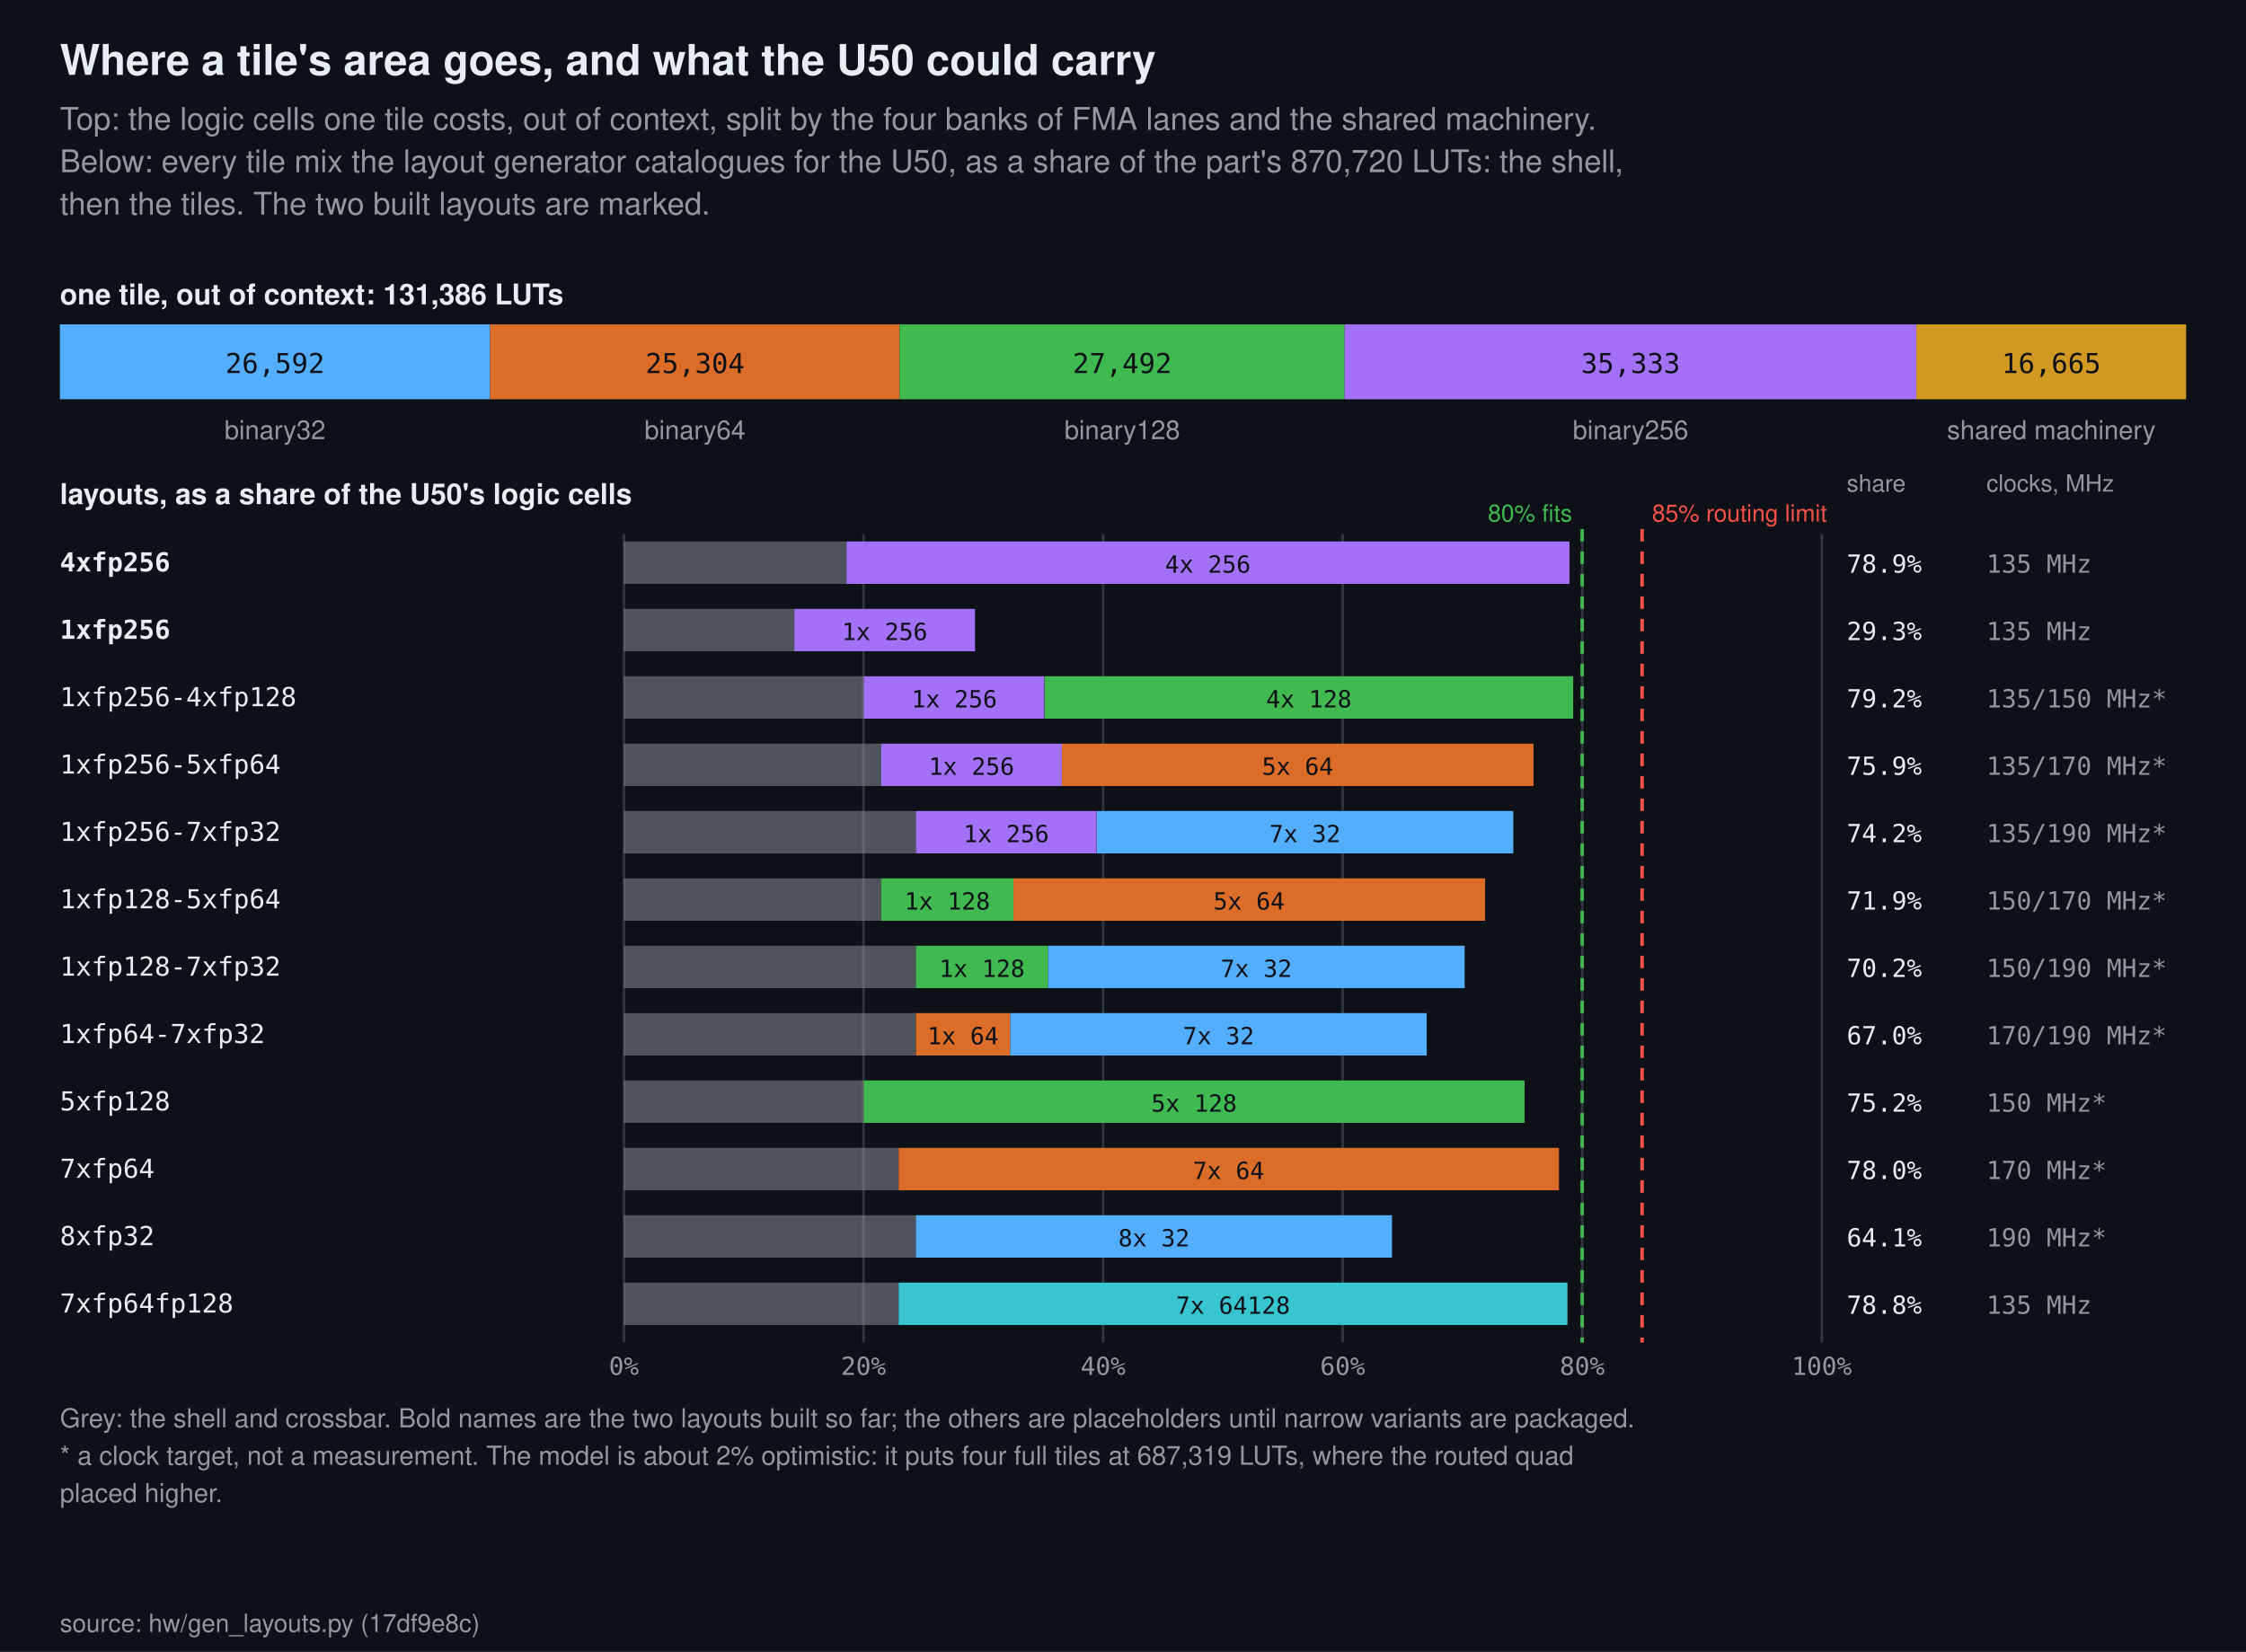
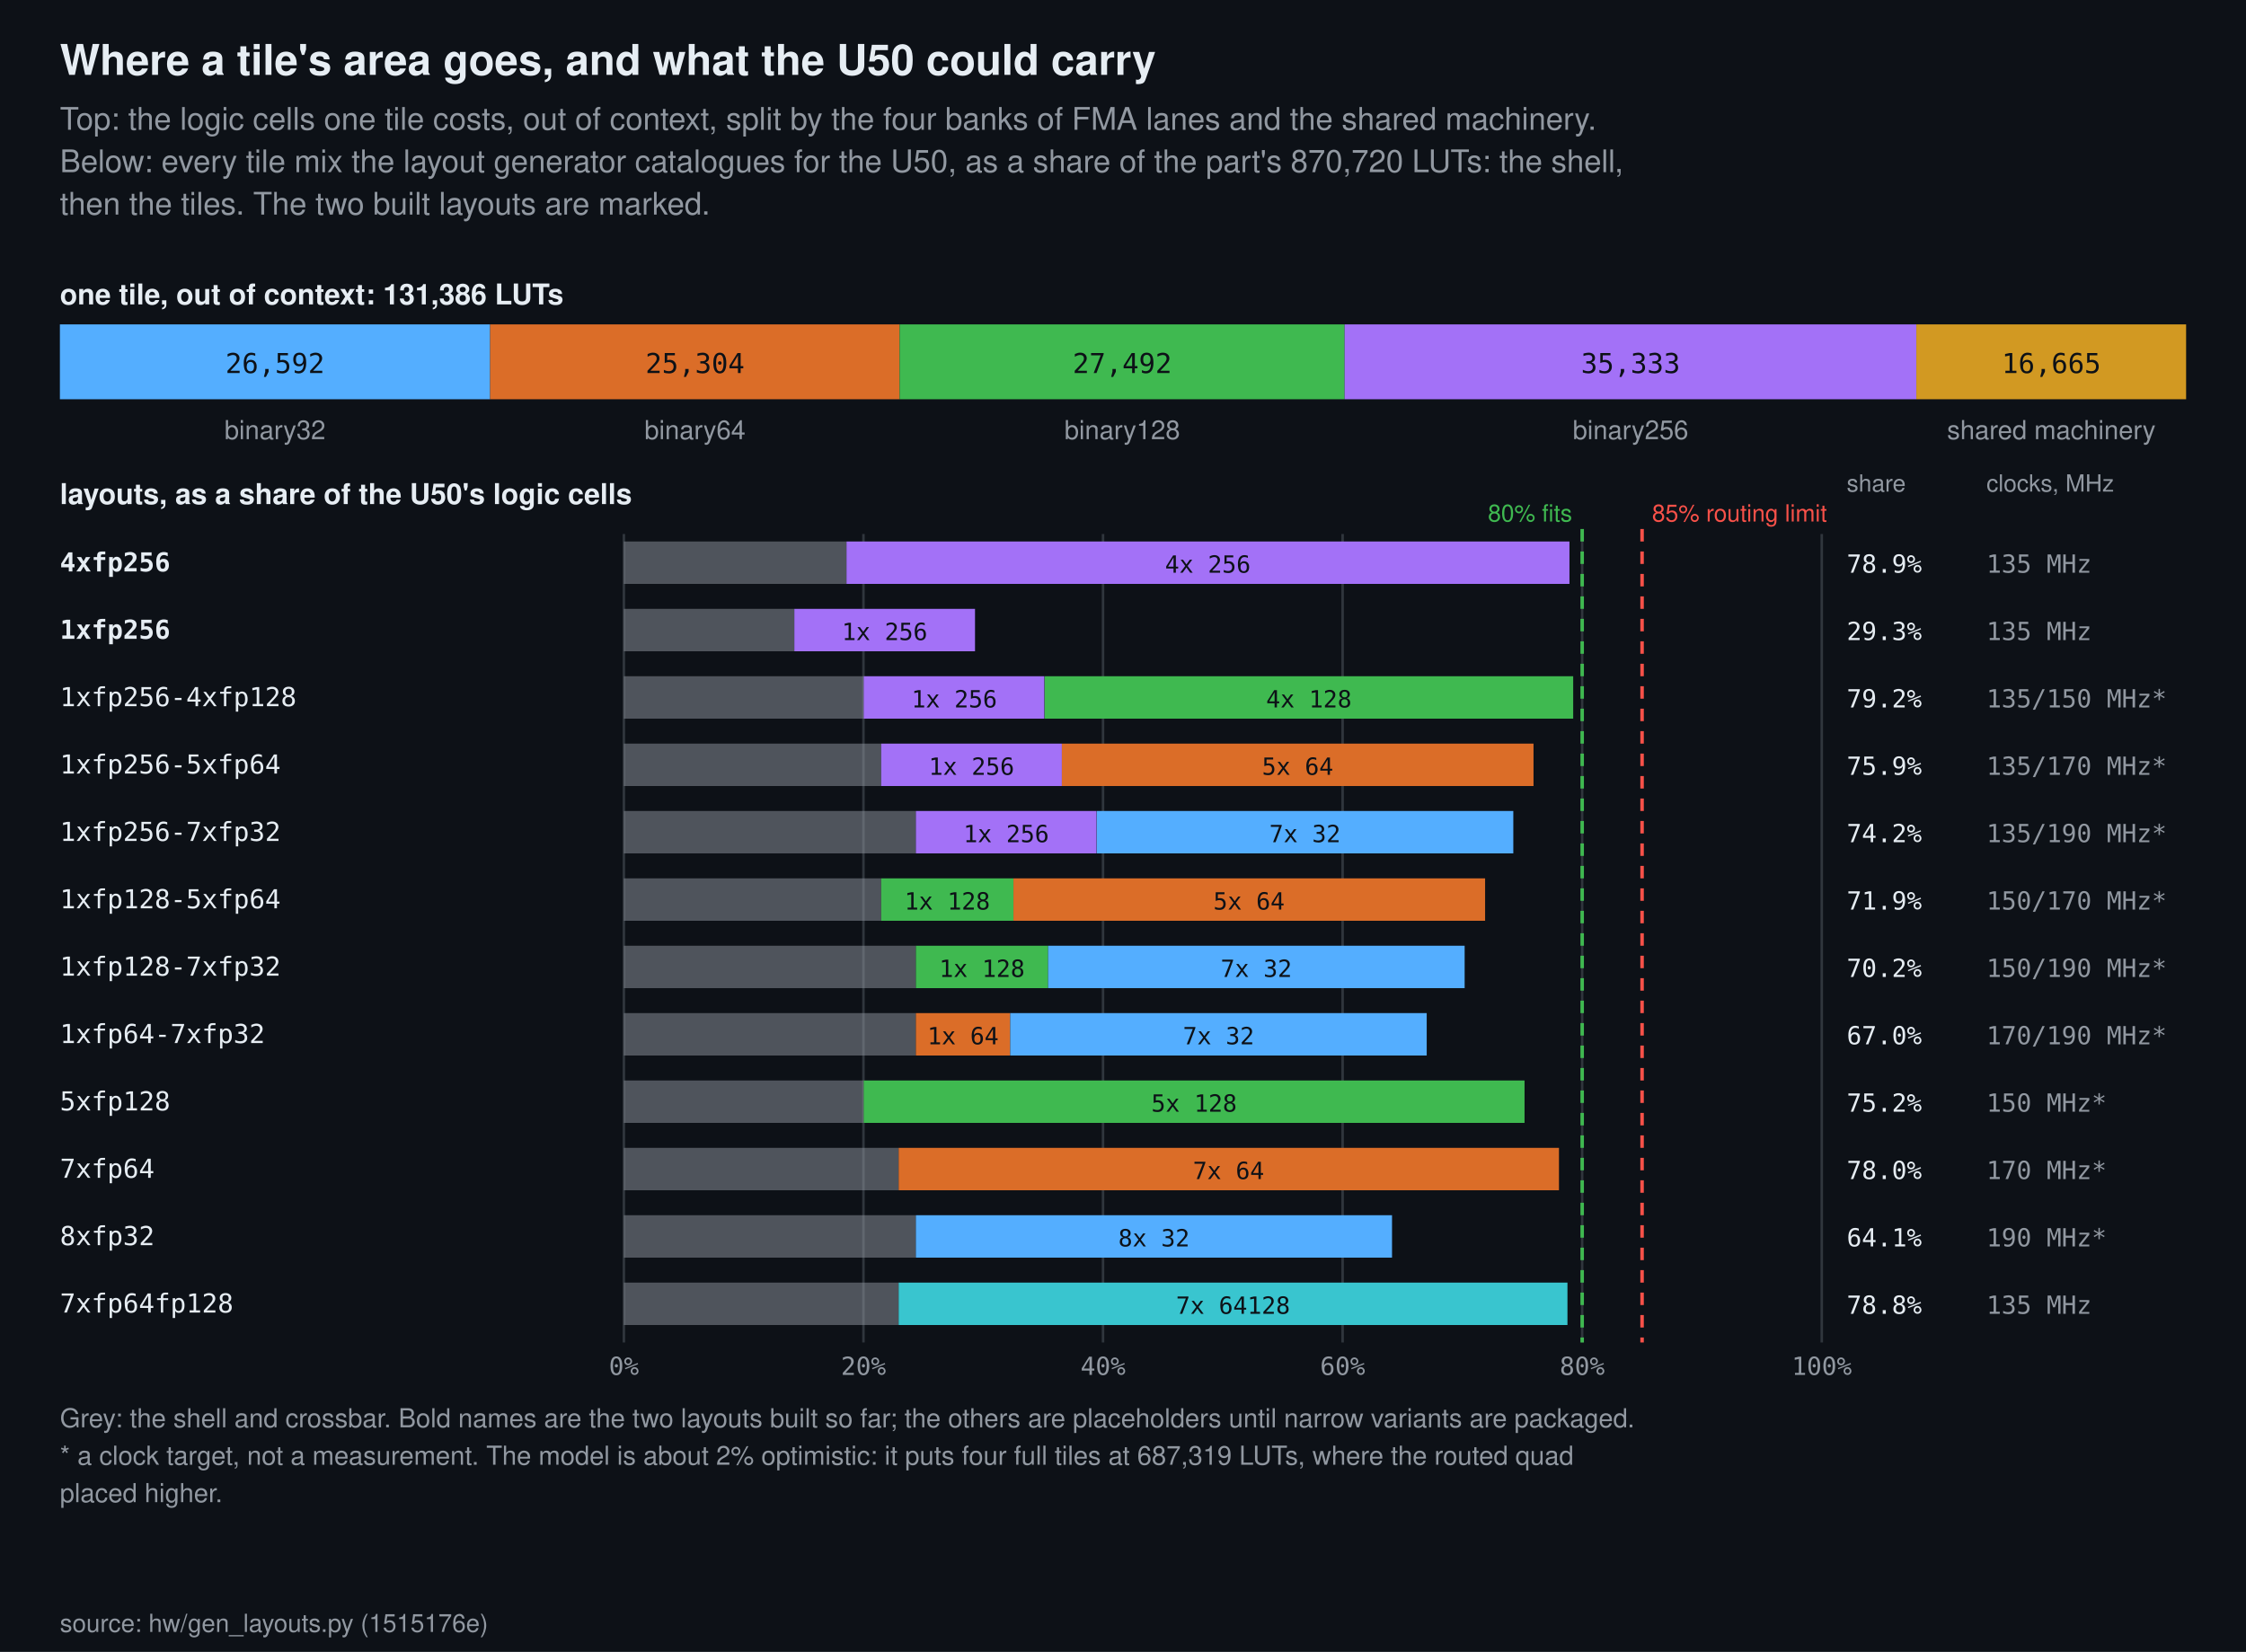
<svg xmlns="http://www.w3.org/2000/svg" width="900" height="662" viewBox="0 0 900 662" role="img" aria-label="One tile's logic cells by bank, and the 12 layouts the layout generator derives for the U50, each as a share of the part: four full tiles fit at 78.9%.">
  <rect width="900" height="662" fill="#0d1117" />
  <text x="24.0" y="30.0" font-family="-apple-system,BlinkMacSystemFont,'Segoe UI',Helvetica,Arial,sans-serif" font-size="17" fill="#e6edf3" font-weight="600">Where a tile's area goes, and what the U50 could carry</text>
  <text x="24.0" y="52.0" font-family="-apple-system,BlinkMacSystemFont,'Segoe UI',Helvetica,Arial,sans-serif" font-size="12.5" fill="#9198a1">Top: the logic cells one tile costs, out of context, split by the four banks of FMA lanes and the shared machinery.</text>
  <text x="24.0" y="69.0" font-family="-apple-system,BlinkMacSystemFont,'Segoe UI',Helvetica,Arial,sans-serif" font-size="12.5" fill="#9198a1">Below: every tile mix the layout generator catalogues for the U50, as a share of the part's 870,720 LUTs: the shell,</text>
  <text x="24.0" y="86.0" font-family="-apple-system,BlinkMacSystemFont,'Segoe UI',Helvetica,Arial,sans-serif" font-size="12.5" fill="#9198a1">then the tiles. The two built layouts are marked.</text>
  <rect x="24.0" y="130.0" width="172.4" height="30.0" fill="#54aeff" />
  <text x="110.2" y="149.5" font-family="ui-monospace,SFMono-Regular,'SF Mono',Menlo,Consolas,monospace" font-size="11" fill="#0d1117" text-anchor="middle">26,592</text>
  <text x="110.2" y="176.0" font-family="-apple-system,BlinkMacSystemFont,'Segoe UI',Helvetica,Arial,sans-serif" font-size="10.5" fill="#9198a1" text-anchor="middle">binary32</text>
  <rect x="196.4" y="130.0" width="164.1" height="30.0" fill="#db6d28" />
  <text x="278.5" y="149.5" font-family="ui-monospace,SFMono-Regular,'SF Mono',Menlo,Consolas,monospace" font-size="11" fill="#0d1117" text-anchor="middle">25,304</text>
  <text x="278.5" y="176.0" font-family="-apple-system,BlinkMacSystemFont,'Segoe UI',Helvetica,Arial,sans-serif" font-size="10.5" fill="#9198a1" text-anchor="middle">binary64</text>
  <rect x="360.5" y="130.0" width="178.3" height="30.0" fill="#3fb950" />
  <text x="449.7" y="149.5" font-family="ui-monospace,SFMono-Regular,'SF Mono',Menlo,Consolas,monospace" font-size="11" fill="#0d1117" text-anchor="middle">27,492</text>
  <text x="449.7" y="176.0" font-family="-apple-system,BlinkMacSystemFont,'Segoe UI',Helvetica,Arial,sans-serif" font-size="10.5" fill="#9198a1" text-anchor="middle">binary128</text>
  <rect x="538.8" y="130.0" width="229.1" height="30.0" fill="#a371f7" />
  <text x="653.4" y="149.5" font-family="ui-monospace,SFMono-Regular,'SF Mono',Menlo,Consolas,monospace" font-size="11" fill="#0d1117" text-anchor="middle">35,333</text>
  <text x="653.4" y="176.0" font-family="-apple-system,BlinkMacSystemFont,'Segoe UI',Helvetica,Arial,sans-serif" font-size="10.5" fill="#9198a1" text-anchor="middle">binary256</text>
  <rect x="767.9" y="130.0" width="108.1" height="30.0" fill="#d29922" />
  <text x="822.0" y="149.5" font-family="ui-monospace,SFMono-Regular,'SF Mono',Menlo,Consolas,monospace" font-size="11" fill="#0d1117" text-anchor="middle">16,665</text>
  <text x="822.0" y="176.0" font-family="-apple-system,BlinkMacSystemFont,'Segoe UI',Helvetica,Arial,sans-serif" font-size="10.5" fill="#9198a1" text-anchor="middle">shared machinery</text>
  <text x="24.0" y="122.0" font-family="-apple-system,BlinkMacSystemFont,'Segoe UI',Helvetica,Arial,sans-serif" font-size="11.5" fill="#e6edf3" font-weight="600">one tile, out of context: 131,386 LUTs</text>
  <text x="24.0" y="202.0" font-family="-apple-system,BlinkMacSystemFont,'Segoe UI',Helvetica,Arial,sans-serif" font-size="11.5" fill="#e6edf3" font-weight="600">layouts, as a share of the U50's logic cells</text>
  <line x1="250.0" y1="214.0" x2="250.0" y2="538.0" stroke="#30363d" stroke-width="1" />
  <text x="250.0" y="551.0" font-family="ui-monospace,SFMono-Regular,'SF Mono',Menlo,Consolas,monospace" font-size="10" fill="#9198a1" text-anchor="middle">0%</text>
  <line x1="346.0" y1="214.0" x2="346.0" y2="538.0" stroke="#30363d" stroke-width="1" />
  <text x="346.0" y="551.0" font-family="ui-monospace,SFMono-Regular,'SF Mono',Menlo,Consolas,monospace" font-size="10" fill="#9198a1" text-anchor="middle">20%</text>
  <line x1="442.0" y1="214.0" x2="442.0" y2="538.0" stroke="#30363d" stroke-width="1" />
  <text x="442.0" y="551.0" font-family="ui-monospace,SFMono-Regular,'SF Mono',Menlo,Consolas,monospace" font-size="10" fill="#9198a1" text-anchor="middle">40%</text>
  <line x1="538.0" y1="214.0" x2="538.0" y2="538.0" stroke="#30363d" stroke-width="1" />
  <text x="538.0" y="551.0" font-family="ui-monospace,SFMono-Regular,'SF Mono',Menlo,Consolas,monospace" font-size="10" fill="#9198a1" text-anchor="middle">60%</text>
  <line x1="634.0" y1="214.0" x2="634.0" y2="538.0" stroke="#30363d" stroke-width="1" />
  <text x="634.0" y="551.0" font-family="ui-monospace,SFMono-Regular,'SF Mono',Menlo,Consolas,monospace" font-size="10" fill="#9198a1" text-anchor="middle">80%</text>
  <line x1="730.0" y1="214.0" x2="730.0" y2="538.0" stroke="#30363d" stroke-width="1" />
  <text x="730.0" y="551.0" font-family="ui-monospace,SFMono-Regular,'SF Mono',Menlo,Consolas,monospace" font-size="10" fill="#9198a1" text-anchor="middle">100%</text>
  <text x="24.0" y="229.0" font-family="ui-monospace,SFMono-Regular,'SF Mono',Menlo,Consolas,monospace" font-size="10.5" fill="#e6edf3" font-weight="600">4xfp256</text>
  <rect x="250.0" y="217.0" width="89.2" height="17.0" fill="#9198a1" opacity="0.5" />
  <rect x="339.2" y="217.0" width="289.7" height="17.0" fill="#a371f7" />
  <text x="484.0" y="229.5" font-family="ui-monospace,SFMono-Regular,'SF Mono',Menlo,Consolas,monospace" font-size="9.5" fill="#0d1117" text-anchor="middle">4x 256</text>
  <text x="740.0" y="229.5" font-family="ui-monospace,SFMono-Regular,'SF Mono',Menlo,Consolas,monospace" font-size="10" fill="#e6edf3">78.9%</text>
  <text x="796.0" y="229.5" font-family="ui-monospace,SFMono-Regular,'SF Mono',Menlo,Consolas,monospace" font-size="10" fill="#9198a1">135 MHz</text>
  <text x="24.0" y="256.0" font-family="ui-monospace,SFMono-Regular,'SF Mono',Menlo,Consolas,monospace" font-size="10.5" fill="#e6edf3" font-weight="600">1xfp256</text>
  <rect x="250.0" y="244.0" width="68.3" height="17.0" fill="#9198a1" opacity="0.5" />
  <rect x="318.3" y="244.0" width="72.4" height="17.0" fill="#a371f7" />
  <text x="354.5" y="256.5" font-family="ui-monospace,SFMono-Regular,'SF Mono',Menlo,Consolas,monospace" font-size="9.5" fill="#0d1117" text-anchor="middle">1x 256</text>
  <text x="740.0" y="256.5" font-family="ui-monospace,SFMono-Regular,'SF Mono',Menlo,Consolas,monospace" font-size="10" fill="#e6edf3">29.3%</text>
  <text x="796.0" y="256.5" font-family="ui-monospace,SFMono-Regular,'SF Mono',Menlo,Consolas,monospace" font-size="10" fill="#9198a1">135 MHz</text>
  <text x="24.0" y="283.0" font-family="ui-monospace,SFMono-Regular,'SF Mono',Menlo,Consolas,monospace" font-size="10.5" fill="#e6edf3">1xfp256-4xfp128</text>
  <rect x="250.0" y="271.0" width="96.1" height="17.0" fill="#9198a1" opacity="0.5" />
  <rect x="346.1" y="271.0" width="72.4" height="17.0" fill="#a371f7" />
  <text x="382.4" y="283.5" font-family="ui-monospace,SFMono-Regular,'SF Mono',Menlo,Consolas,monospace" font-size="9.5" fill="#0d1117" text-anchor="middle">1x 256</text>
  <rect x="418.6" y="271.0" width="211.8" height="17.0" fill="#3fb950" />
  <text x="524.5" y="283.5" font-family="ui-monospace,SFMono-Regular,'SF Mono',Menlo,Consolas,monospace" font-size="9.5" fill="#0d1117" text-anchor="middle">4x 128</text>
  <text x="740.0" y="283.5" font-family="ui-monospace,SFMono-Regular,'SF Mono',Menlo,Consolas,monospace" font-size="10" fill="#e6edf3">79.2%</text>
  <text x="796.0" y="283.5" font-family="ui-monospace,SFMono-Regular,'SF Mono',Menlo,Consolas,monospace" font-size="10" fill="#9198a1">135/150 MHz*</text>
  <text x="24.0" y="310.0" font-family="ui-monospace,SFMono-Regular,'SF Mono',Menlo,Consolas,monospace" font-size="10.5" fill="#e6edf3">1xfp256-5xfp64</text>
  <rect x="250.0" y="298.0" width="103.1" height="17.0" fill="#9198a1" opacity="0.5" />
  <rect x="353.1" y="298.0" width="72.4" height="17.0" fill="#a371f7" />
  <text x="389.3" y="310.5" font-family="ui-monospace,SFMono-Regular,'SF Mono',Menlo,Consolas,monospace" font-size="9.5" fill="#0d1117" text-anchor="middle">1x 256</text>
  <rect x="425.5" y="298.0" width="189.0" height="17.0" fill="#db6d28" />
  <text x="520.0" y="310.5" font-family="ui-monospace,SFMono-Regular,'SF Mono',Menlo,Consolas,monospace" font-size="9.5" fill="#0d1117" text-anchor="middle">5x 64</text>
  <text x="740.0" y="310.5" font-family="ui-monospace,SFMono-Regular,'SF Mono',Menlo,Consolas,monospace" font-size="10" fill="#e6edf3">75.9%</text>
  <text x="796.0" y="310.5" font-family="ui-monospace,SFMono-Regular,'SF Mono',Menlo,Consolas,monospace" font-size="10" fill="#9198a1">135/170 MHz*</text>
  <text x="24.0" y="337.0" font-family="ui-monospace,SFMono-Regular,'SF Mono',Menlo,Consolas,monospace" font-size="10.5" fill="#e6edf3">1xfp256-7xfp32</text>
  <rect x="250.0" y="325.0" width="117.0" height="17.0" fill="#9198a1" opacity="0.5" />
  <rect x="367.0" y="325.0" width="72.4" height="17.0" fill="#a371f7" />
  <text x="403.2" y="337.5" font-family="ui-monospace,SFMono-Regular,'SF Mono',Menlo,Consolas,monospace" font-size="9.5" fill="#0d1117" text-anchor="middle">1x 256</text>
  <rect x="439.5" y="325.0" width="166.9" height="17.0" fill="#54aeff" />
  <text x="522.9" y="337.5" font-family="ui-monospace,SFMono-Regular,'SF Mono',Menlo,Consolas,monospace" font-size="9.5" fill="#0d1117" text-anchor="middle">7x 32</text>
  <text x="740.0" y="337.5" font-family="ui-monospace,SFMono-Regular,'SF Mono',Menlo,Consolas,monospace" font-size="10" fill="#e6edf3">74.2%</text>
  <text x="796.0" y="337.5" font-family="ui-monospace,SFMono-Regular,'SF Mono',Menlo,Consolas,monospace" font-size="10" fill="#9198a1">135/190 MHz*</text>
  <text x="24.0" y="364.0" font-family="ui-monospace,SFMono-Regular,'SF Mono',Menlo,Consolas,monospace" font-size="10.5" fill="#e6edf3">1xfp128-5xfp64</text>
  <rect x="250.0" y="352.0" width="103.1" height="17.0" fill="#9198a1" opacity="0.5" />
  <rect x="353.1" y="352.0" width="53.0" height="17.0" fill="#3fb950" />
  <text x="379.6" y="364.5" font-family="ui-monospace,SFMono-Regular,'SF Mono',Menlo,Consolas,monospace" font-size="9.5" fill="#0d1117" text-anchor="middle">1x 128</text>
  <rect x="406.1" y="352.0" width="189.0" height="17.0" fill="#db6d28" />
  <text x="500.5" y="364.5" font-family="ui-monospace,SFMono-Regular,'SF Mono',Menlo,Consolas,monospace" font-size="9.5" fill="#0d1117" text-anchor="middle">5x 64</text>
  <text x="740.0" y="364.5" font-family="ui-monospace,SFMono-Regular,'SF Mono',Menlo,Consolas,monospace" font-size="10" fill="#e6edf3">71.9%</text>
  <text x="796.0" y="364.5" font-family="ui-monospace,SFMono-Regular,'SF Mono',Menlo,Consolas,monospace" font-size="10" fill="#9198a1">150/170 MHz*</text>
  <text x="24.0" y="391.0" font-family="ui-monospace,SFMono-Regular,'SF Mono',Menlo,Consolas,monospace" font-size="10.5" fill="#e6edf3">1xfp128-7xfp32</text>
  <rect x="250.0" y="379.0" width="117.0" height="17.0" fill="#9198a1" opacity="0.5" />
  <rect x="367.0" y="379.0" width="53.0" height="17.0" fill="#3fb950" />
  <text x="393.5" y="391.5" font-family="ui-monospace,SFMono-Regular,'SF Mono',Menlo,Consolas,monospace" font-size="9.5" fill="#0d1117" text-anchor="middle">1x 128</text>
  <rect x="420.0" y="379.0" width="166.9" height="17.0" fill="#54aeff" />
  <text x="503.4" y="391.5" font-family="ui-monospace,SFMono-Regular,'SF Mono',Menlo,Consolas,monospace" font-size="9.5" fill="#0d1117" text-anchor="middle">7x 32</text>
  <text x="740.0" y="391.5" font-family="ui-monospace,SFMono-Regular,'SF Mono',Menlo,Consolas,monospace" font-size="10" fill="#e6edf3">70.2%</text>
  <text x="796.0" y="391.5" font-family="ui-monospace,SFMono-Regular,'SF Mono',Menlo,Consolas,monospace" font-size="10" fill="#9198a1">150/190 MHz*</text>
  <text x="24.0" y="418.0" font-family="ui-monospace,SFMono-Regular,'SF Mono',Menlo,Consolas,monospace" font-size="10.5" fill="#e6edf3">1xfp64-7xfp32</text>
  <rect x="250.0" y="406.0" width="117.0" height="17.0" fill="#9198a1" opacity="0.5" />
  <rect x="367.0" y="406.0" width="37.8" height="17.0" fill="#db6d28" />
  <text x="385.9" y="418.5" font-family="ui-monospace,SFMono-Regular,'SF Mono',Menlo,Consolas,monospace" font-size="9.5" fill="#0d1117" text-anchor="middle">1x 64</text>
  <rect x="404.8" y="406.0" width="166.9" height="17.0" fill="#54aeff" />
  <text x="488.3" y="418.5" font-family="ui-monospace,SFMono-Regular,'SF Mono',Menlo,Consolas,monospace" font-size="9.5" fill="#0d1117" text-anchor="middle">7x 32</text>
  <text x="740.0" y="418.5" font-family="ui-monospace,SFMono-Regular,'SF Mono',Menlo,Consolas,monospace" font-size="10" fill="#e6edf3">67.0%</text>
  <text x="796.0" y="418.5" font-family="ui-monospace,SFMono-Regular,'SF Mono',Menlo,Consolas,monospace" font-size="10" fill="#9198a1">170/190 MHz*</text>
  <text x="24.0" y="445.0" font-family="ui-monospace,SFMono-Regular,'SF Mono',Menlo,Consolas,monospace" font-size="10.5" fill="#e6edf3">5xfp128</text>
  <rect x="250.0" y="433.0" width="96.1" height="17.0" fill="#9198a1" opacity="0.5" />
  <rect x="346.1" y="433.0" width="264.8" height="17.0" fill="#3fb950" />
  <text x="478.5" y="445.5" font-family="ui-monospace,SFMono-Regular,'SF Mono',Menlo,Consolas,monospace" font-size="9.5" fill="#0d1117" text-anchor="middle">5x 128</text>
  <text x="740.0" y="445.5" font-family="ui-monospace,SFMono-Regular,'SF Mono',Menlo,Consolas,monospace" font-size="10" fill="#e6edf3">75.2%</text>
  <text x="796.0" y="445.5" font-family="ui-monospace,SFMono-Regular,'SF Mono',Menlo,Consolas,monospace" font-size="10" fill="#9198a1">150 MHz*</text>
  <text x="24.0" y="472.0" font-family="ui-monospace,SFMono-Regular,'SF Mono',Menlo,Consolas,monospace" font-size="10.5" fill="#e6edf3">7xfp64</text>
  <rect x="250.0" y="460.0" width="110.1" height="17.0" fill="#9198a1" opacity="0.5" />
  <rect x="360.1" y="460.0" width="264.6" height="17.0" fill="#db6d28" />
  <text x="492.3" y="472.5" font-family="ui-monospace,SFMono-Regular,'SF Mono',Menlo,Consolas,monospace" font-size="9.5" fill="#0d1117" text-anchor="middle">7x 64</text>
  <text x="740.0" y="472.5" font-family="ui-monospace,SFMono-Regular,'SF Mono',Menlo,Consolas,monospace" font-size="10" fill="#e6edf3">78.0%</text>
  <text x="796.0" y="472.5" font-family="ui-monospace,SFMono-Regular,'SF Mono',Menlo,Consolas,monospace" font-size="10" fill="#9198a1">170 MHz*</text>
  <text x="24.0" y="499.0" font-family="ui-monospace,SFMono-Regular,'SF Mono',Menlo,Consolas,monospace" font-size="10.5" fill="#e6edf3">8xfp32</text>
  <rect x="250.0" y="487.0" width="117.0" height="17.0" fill="#9198a1" opacity="0.5" />
  <rect x="367.0" y="487.0" width="190.8" height="17.0" fill="#54aeff" />
  <text x="462.4" y="499.5" font-family="ui-monospace,SFMono-Regular,'SF Mono',Menlo,Consolas,monospace" font-size="9.5" fill="#0d1117" text-anchor="middle">8x 32</text>
  <text x="740.0" y="499.5" font-family="ui-monospace,SFMono-Regular,'SF Mono',Menlo,Consolas,monospace" font-size="10" fill="#e6edf3">64.1%</text>
  <text x="796.0" y="499.5" font-family="ui-monospace,SFMono-Regular,'SF Mono',Menlo,Consolas,monospace" font-size="10" fill="#9198a1">190 MHz*</text>
  <text x="24.0" y="526.0" font-family="ui-monospace,SFMono-Regular,'SF Mono',Menlo,Consolas,monospace" font-size="10.5" fill="#e6edf3">7xfp64fp128</text>
  <rect x="250.0" y="514.0" width="110.1" height="17.0" fill="#9198a1" opacity="0.5" />
  <rect x="360.1" y="514.0" width="268.0" height="17.0" fill="#39c5cf" />
  <text x="494.1" y="526.5" font-family="ui-monospace,SFMono-Regular,'SF Mono',Menlo,Consolas,monospace" font-size="9.5" fill="#0d1117" text-anchor="middle">7x 64128</text>
  <text x="740.0" y="526.5" font-family="ui-monospace,SFMono-Regular,'SF Mono',Menlo,Consolas,monospace" font-size="10" fill="#e6edf3">78.8%</text>
  <text x="796.0" y="526.5" font-family="ui-monospace,SFMono-Regular,'SF Mono',Menlo,Consolas,monospace" font-size="10" fill="#9198a1">135 MHz</text>
  <line x1="634.0" y1="212.0" x2="634.0" y2="538.0" stroke="#3fb950" stroke-width="1.4" stroke-dasharray="5 4" />
  <text x="630.0" y="209.0" font-family="-apple-system,BlinkMacSystemFont,'Segoe UI',Helvetica,Arial,sans-serif" font-size="9.5" fill="#3fb950" text-anchor="end">80% fits</text>
  <line x1="658.0" y1="212.0" x2="658.0" y2="538.0" stroke="#f85149" stroke-width="1.4" stroke-dasharray="5 4" />
  <text x="662.0" y="209.0" font-family="-apple-system,BlinkMacSystemFont,'Segoe UI',Helvetica,Arial,sans-serif" font-size="9.5" fill="#f85149">85% routing limit</text>
  <text x="740.0" y="197.0" font-family="-apple-system,BlinkMacSystemFont,'Segoe UI',Helvetica,Arial,sans-serif" font-size="9.5" fill="#9198a1">share</text>
  <text x="796.0" y="197.0" font-family="-apple-system,BlinkMacSystemFont,'Segoe UI',Helvetica,Arial,sans-serif" font-size="9.5" fill="#9198a1">clocks, MHz</text>
  <text x="24.0" y="572.0" font-family="-apple-system,BlinkMacSystemFont,'Segoe UI',Helvetica,Arial,sans-serif" font-size="10.5" fill="#9198a1">Grey: the shell and crossbar. Bold names are the two layouts built so far; the others are placeholders until narrow variants are packaged.</text>
  <text x="24.0" y="587.0" font-family="-apple-system,BlinkMacSystemFont,'Segoe UI',Helvetica,Arial,sans-serif" font-size="10.5" fill="#9198a1">* a clock target, not a measurement. The model is about 2% optimistic: it puts four full tiles at 687,319 LUTs, where the routed quad</text>
  <text x="24.0" y="602.0" font-family="-apple-system,BlinkMacSystemFont,'Segoe UI',Helvetica,Arial,sans-serif" font-size="10.5" fill="#9198a1">placed higher.</text>
-   <text x="24.0" y="654.0" font-family="-apple-system,BlinkMacSystemFont,'Segoe UI',Helvetica,Arial,sans-serif" font-size="10" fill="#9198a1">source: hw/gen_layouts.py (17df9e8c)</text>
+   <text x="24.0" y="654.0" font-family="-apple-system,BlinkMacSystemFont,'Segoe UI',Helvetica,Arial,sans-serif" font-size="10" fill="#9198a1">source: hw/gen_layouts.py (1515176e)</text>
</svg>
